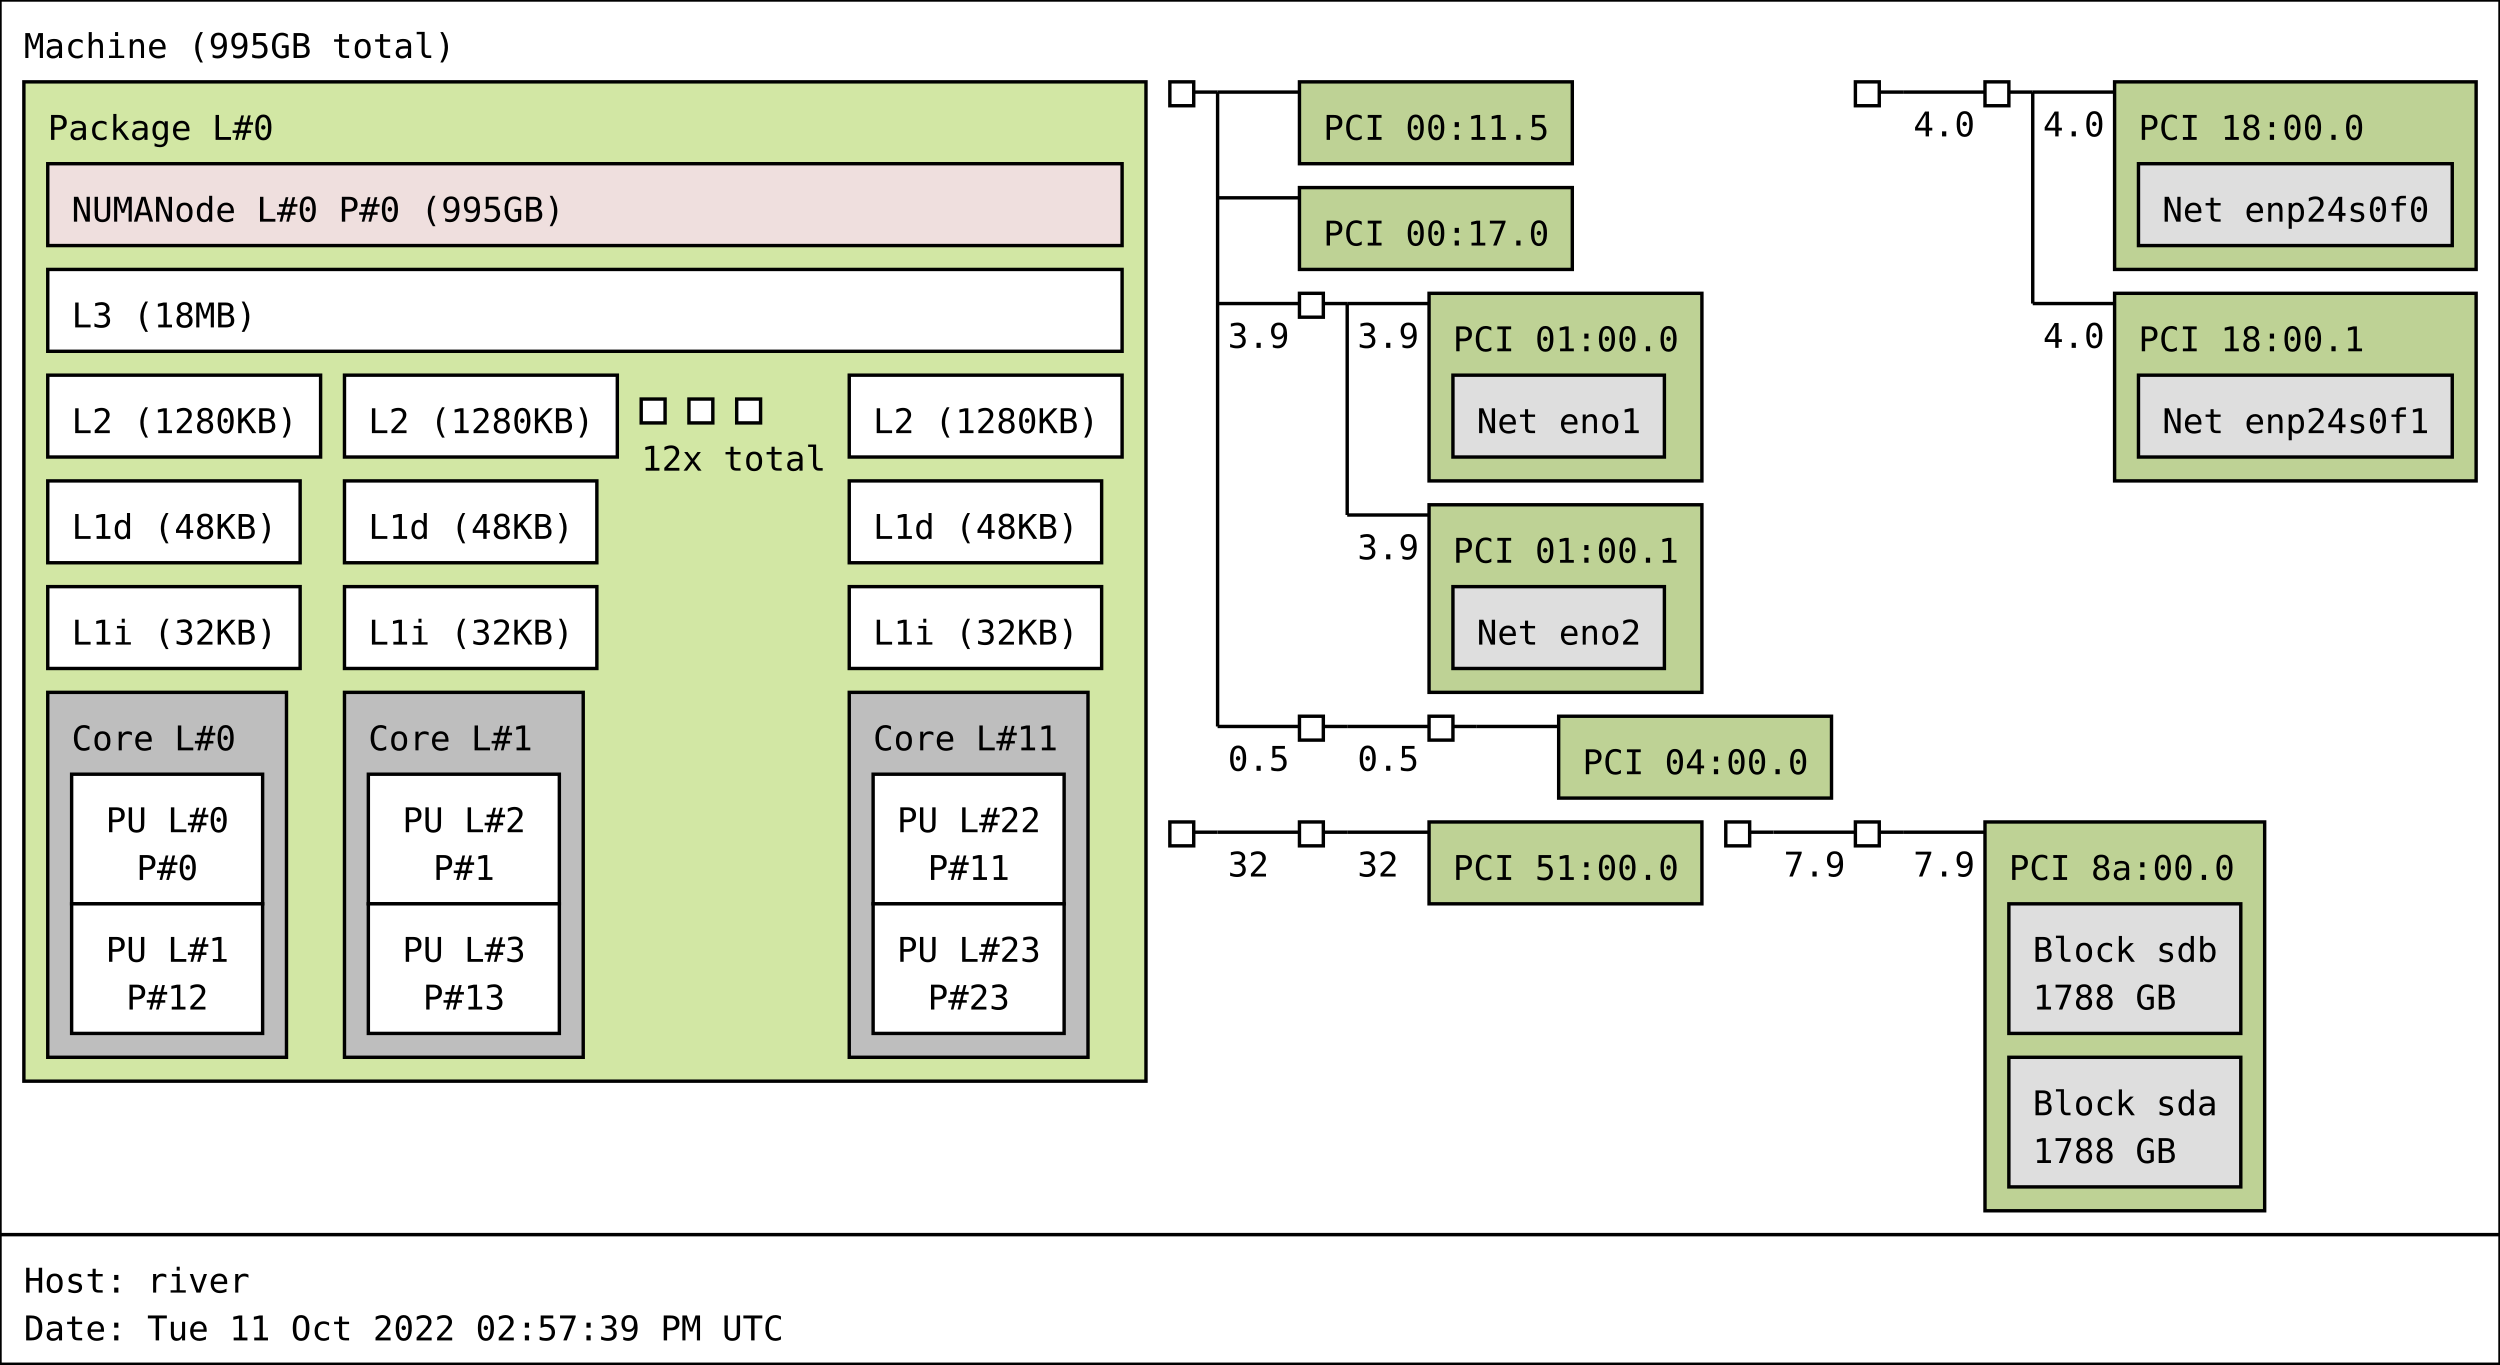
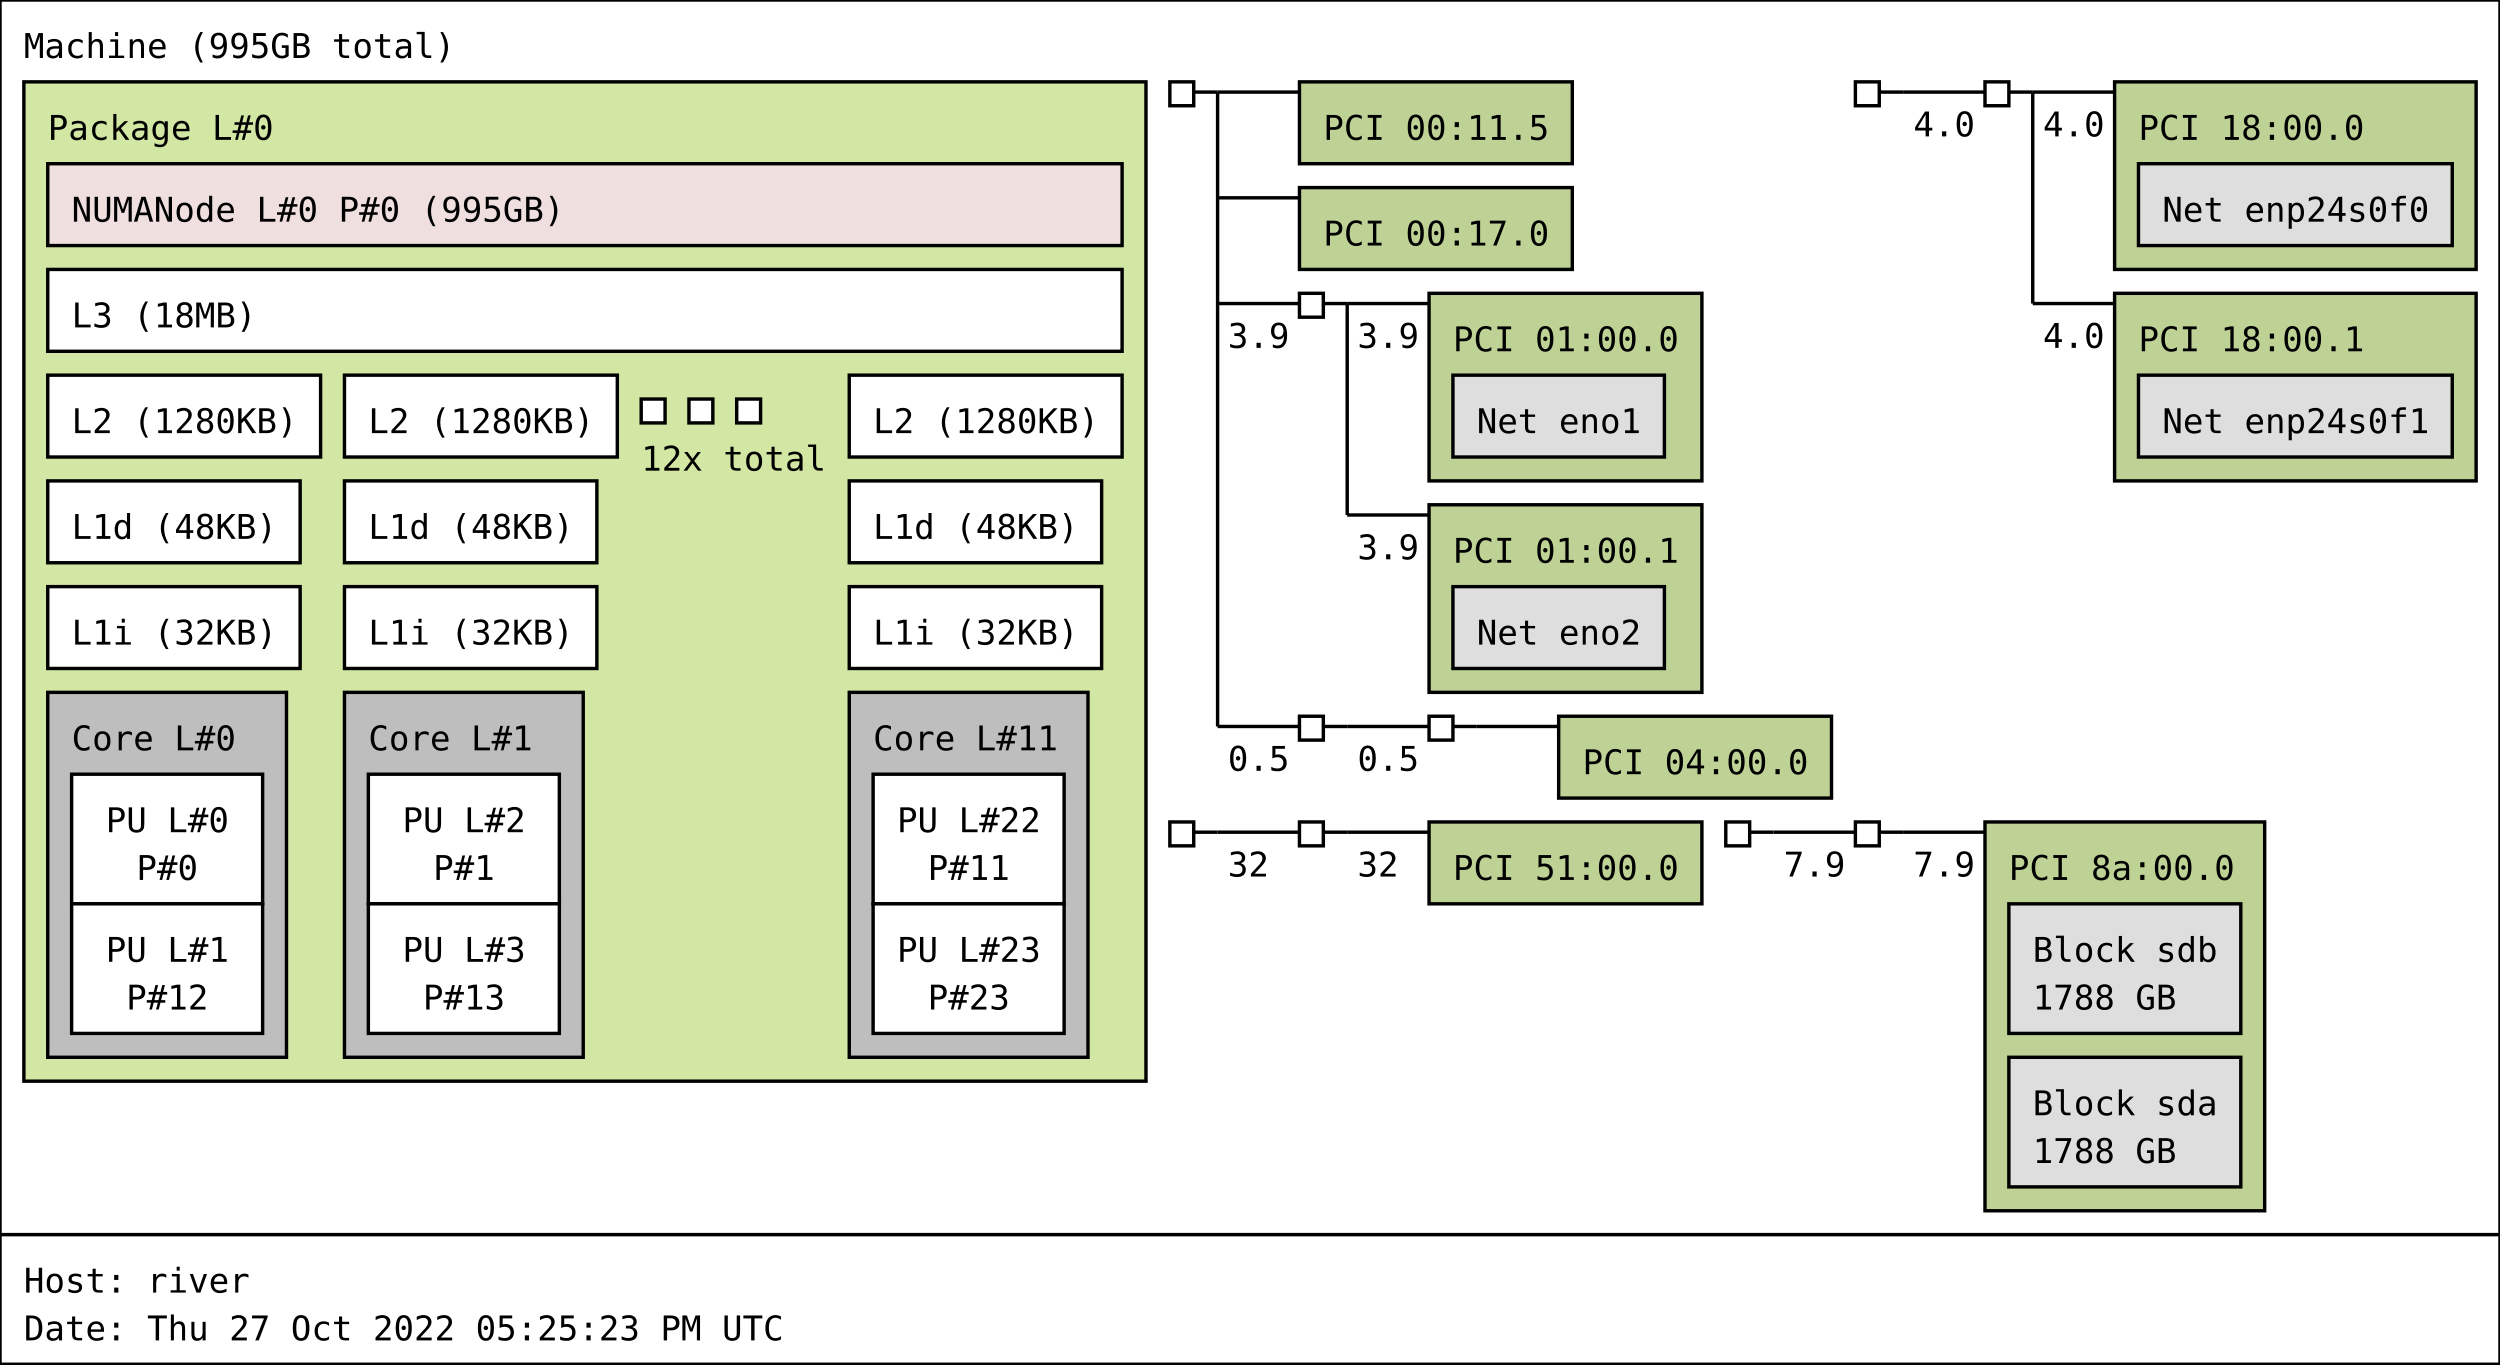
<svg xmlns="http://www.w3.org/2000/svg" width="733px" height="400px" viewBox="0 0 733px 400px" version="1.1">
  <rect id="Machine_0_rect" class="Machine" x="0" y="0" width="733" height="362" fill="rgb(255,255,255)" stroke="rgb(0,0,0)" stroke-width="1" />
  <text id="Machine_0_text" class="Machine" font-family="Monospace" x="7" y="17" fill="rgb(0,0,0)" font-size="10px">Machine (995GB total)</text>
  <rect id="Package_0_rect" class="Package" x="7" y="24" width="329" height="293" fill="rgb(210,231,164)" stroke="rgb(0,0,0)" stroke-width="1" />
  <text id="Package_0_text" class="Package" font-family="Monospace" x="14" y="41" fill="rgb(0,0,0)" font-size="10px">Package L#0</text>
  <rect id="L3_0_rect" class="L3" x="14" y="79" width="315" height="24" fill="rgb(255,255,255)" stroke="rgb(0,0,0)" stroke-width="1" />
  <text id="L3_0_text" class="L3" font-family="Monospace" x="21" y="96" fill="rgb(0,0,0)" font-size="10px">L3 (18MB)</text>
  <rect id="L2_0_rect" class="L2" x="14" y="110" width="80" height="24" fill="rgb(255,255,255)" stroke="rgb(0,0,0)" stroke-width="1" />
  <text id="L2_0_text" class="L2" font-family="Monospace" x="21" y="127" fill="rgb(0,0,0)" font-size="10px">L2 (1280KB)</text>
  <rect id="L1d_0_rect" class="L1d" x="14" y="141" width="74" height="24" fill="rgb(255,255,255)" stroke="rgb(0,0,0)" stroke-width="1" />
  <text id="L1d_0_text" class="L1d" font-family="Monospace" x="21" y="158" fill="rgb(0,0,0)" font-size="10px">L1d (48KB)</text>
  <rect id="L1i_0_rect" class="L1i" x="14" y="172" width="74" height="24" fill="rgb(255,255,255)" stroke="rgb(0,0,0)" stroke-width="1" />
  <text id="L1i_0_text" class="L1i" font-family="Monospace" x="21" y="189" fill="rgb(0,0,0)" font-size="10px">L1i (32KB)</text>
  <rect id="Core_0_rect" class="Core" x="14" y="203" width="70" height="107" fill="rgb(190,190,190)" stroke="rgb(0,0,0)" stroke-width="1" />
  <text id="Core_0_text" class="Core" font-family="Monospace" x="21" y="220" fill="rgb(0,0,0)" font-size="10px">Core L#0</text>
  <rect id="PU_0_rect" class="PU" x="21" y="227" width="56" height="38" fill="rgb(255,255,255)" stroke="rgb(0,0,0)" stroke-width="1" />
  <text id="PU_0_text" class="PU" font-family="Monospace" x="31" y="244" fill="rgb(0,0,0)" font-size="10px">PU L#0</text>
  <text id="PU_0_text_1" class="PU" font-family="Monospace" x="40" y="258" fill="rgb(0,0,0)" font-size="10px">P#0</text>
  <rect id="PU_1_rect" class="PU" x="21" y="265" width="56" height="38" fill="rgb(255,255,255)" stroke="rgb(0,0,0)" stroke-width="1" />
  <text id="PU_1_text" class="PU" font-family="Monospace" x="31" y="282" fill="rgb(0,0,0)" font-size="10px">PU L#1</text>
  <text id="PU_1_text_1" class="PU" font-family="Monospace" x="37" y="296" fill="rgb(0,0,0)" font-size="10px">P#12</text>
  <rect id="L2_1_rect" class="L2" x="101" y="110" width="80" height="24" fill="rgb(255,255,255)" stroke="rgb(0,0,0)" stroke-width="1" />
  <text id="L2_1_text" class="L2" font-family="Monospace" x="108" y="127" fill="rgb(0,0,0)" font-size="10px">L2 (1280KB)</text>
  <rect id="L1d_1_rect" class="L1d" x="101" y="141" width="74" height="24" fill="rgb(255,255,255)" stroke="rgb(0,0,0)" stroke-width="1" />
  <text id="L1d_1_text" class="L1d" font-family="Monospace" x="108" y="158" fill="rgb(0,0,0)" font-size="10px">L1d (48KB)</text>
  <rect id="L1i_1_rect" class="L1i" x="101" y="172" width="74" height="24" fill="rgb(255,255,255)" stroke="rgb(0,0,0)" stroke-width="1" />
  <text id="L1i_1_text" class="L1i" font-family="Monospace" x="108" y="189" fill="rgb(0,0,0)" font-size="10px">L1i (32KB)</text>
  <rect id="Core_1_rect" class="Core" x="101" y="203" width="70" height="107" fill="rgb(190,190,190)" stroke="rgb(0,0,0)" stroke-width="1" />
  <text id="Core_1_text" class="Core" font-family="Monospace" x="108" y="220" fill="rgb(0,0,0)" font-size="10px">Core L#1</text>
  <rect id="PU_2_rect" class="PU" x="108" y="227" width="56" height="38" fill="rgb(255,255,255)" stroke="rgb(0,0,0)" stroke-width="1" />
  <text id="PU_2_text" class="PU" font-family="Monospace" x="118" y="244" fill="rgb(0,0,0)" font-size="10px">PU L#2</text>
  <text id="PU_2_text_1" class="PU" font-family="Monospace" x="127" y="258" fill="rgb(0,0,0)" font-size="10px">P#1</text>
  <rect id="PU_3_rect" class="PU" x="108" y="265" width="56" height="38" fill="rgb(255,255,255)" stroke="rgb(0,0,0)" stroke-width="1" />
  <text id="PU_3_text" class="PU" font-family="Monospace" x="118" y="282" fill="rgb(0,0,0)" font-size="10px">PU L#3</text>
  <text id="PU_3_text_1" class="PU" font-family="Monospace" x="124" y="296" fill="rgb(0,0,0)" font-size="10px">P#13</text>
  <rect id="L2_2_rect" class="L2" x="188" y="117" width="7" height="7" fill="rgb(255,255,255)" stroke="rgb(0,0,0)" stroke-width="1" />
  <rect id="L2_2_rect" class="L2" x="202" y="117" width="7" height="7" fill="rgb(255,255,255)" stroke="rgb(0,0,0)" stroke-width="1" />
  <rect id="L2_2_rect" class="L2" x="216" y="117" width="7" height="7" fill="rgb(255,255,255)" stroke="rgb(0,0,0)" stroke-width="1" />
  <text id="L2_2_text" class="L2" font-family="Monospace" x="188" y="138" fill="rgb(0,0,0)" font-size="10px">12x total</text>
  <rect id="L2_11_rect" class="L2" x="249" y="110" width="80" height="24" fill="rgb(255,255,255)" stroke="rgb(0,0,0)" stroke-width="1" />
  <text id="L2_11_text" class="L2" font-family="Monospace" x="256" y="127" fill="rgb(0,0,0)" font-size="10px">L2 (1280KB)</text>
  <rect id="L1d_11_rect" class="L1d" x="249" y="141" width="74" height="24" fill="rgb(255,255,255)" stroke="rgb(0,0,0)" stroke-width="1" />
  <text id="L1d_11_text" class="L1d" font-family="Monospace" x="256" y="158" fill="rgb(0,0,0)" font-size="10px">L1d (48KB)</text>
  <rect id="L1i_11_rect" class="L1i" x="249" y="172" width="74" height="24" fill="rgb(255,255,255)" stroke="rgb(0,0,0)" stroke-width="1" />
  <text id="L1i_11_text" class="L1i" font-family="Monospace" x="256" y="189" fill="rgb(0,0,0)" font-size="10px">L1i (32KB)</text>
  <rect id="Core_11_rect" class="Core" x="249" y="203" width="70" height="107" fill="rgb(190,190,190)" stroke="rgb(0,0,0)" stroke-width="1" />
  <text id="Core_11_text" class="Core" font-family="Monospace" x="256" y="220" fill="rgb(0,0,0)" font-size="10px">Core L#11</text>
  <rect id="PU_22_rect" class="PU" x="256" y="227" width="56" height="38" fill="rgb(255,255,255)" stroke="rgb(0,0,0)" stroke-width="1" />
  <text id="PU_22_text" class="PU" font-family="Monospace" x="263" y="244" fill="rgb(0,0,0)" font-size="10px">PU L#22</text>
  <text id="PU_22_text_1" class="PU" font-family="Monospace" x="272" y="258" fill="rgb(0,0,0)" font-size="10px">P#11</text>
  <rect id="PU_23_rect" class="PU" x="256" y="265" width="56" height="38" fill="rgb(255,255,255)" stroke="rgb(0,0,0)" stroke-width="1" />
  <text id="PU_23_text" class="PU" font-family="Monospace" x="263" y="282" fill="rgb(0,0,0)" font-size="10px">PU L#23</text>
  <text id="PU_23_text_1" class="PU" font-family="Monospace" x="272" y="296" fill="rgb(0,0,0)" font-size="10px">P#23</text>
  <rect id="NUMANode_0_rect" class="NUMANode" x="14" y="48" width="315" height="24" fill="rgb(239,223,222)" stroke="rgb(0,0,0)" stroke-width="1" />
  <text id="NUMANode_0_text" class="NUMANode" font-family="Monospace" x="21" y="65" fill="rgb(0,0,0)" font-size="10px">NUMANode L#0 P#0 (995GB)</text>
  <rect id="HostBridge_0_rect" class="HostBridge" x="343" y="24" width="7" height="7" fill="rgb(255,255,255)" stroke="rgb(0,0,0)" stroke-width="1" />
  <line id="HostBridge_0_line" class="HostBridge" x1="350" y1="27" x2="357" y2="27" stroke="rgb(0,0,0)" stroke-width="1" />
  <line id="HostBridge_0_line_2" class="HostBridge" x1="357" y1="27" x2="381" y2="27" stroke="rgb(0,0,0)" stroke-width="1" />
  <line id="HostBridge_0_line_3" class="HostBridge" x1="357" y1="58" x2="381" y2="58" stroke="rgb(0,0,0)" stroke-width="1" />
  <line id="HostBridge_0_line_4" class="HostBridge" x1="357" y1="89" x2="381" y2="89" stroke="rgb(0,0,0)" stroke-width="1" />
  <text id="HostBridge_0_text_4" class="HostBridge" font-family="Monospace" x="360" y="102" fill="rgb(0,0,0)" font-size="10px">3.9</text>
  <line id="HostBridge_0_line_5" class="HostBridge" x1="357" y1="213" x2="381" y2="213" stroke="rgb(0,0,0)" stroke-width="1" />
  <text id="HostBridge_0_text_5" class="HostBridge" font-family="Monospace" x="360" y="226" fill="rgb(0,0,0)" font-size="10px">0.5</text>
  <line id="HostBridge_0_line_1" class="HostBridge" x1="357" y1="27" x2="357" y2="213" stroke="rgb(0,0,0)" stroke-width="1" />
  <rect id="PCI_0_rect" class="PCI" x="381" y="24" width="80" height="24" fill="rgb(190,210,149)" stroke="rgb(0,0,0)" stroke-width="1" />
  <text id="PCI_0_text" class="PCI" font-family="Monospace" x="388" y="41" fill="rgb(0,0,0)" font-size="10px">PCI 00:11.5</text>
  <rect id="PCI_1_rect" class="PCI" x="381" y="55" width="80" height="24" fill="rgb(190,210,149)" stroke="rgb(0,0,0)" stroke-width="1" />
  <text id="PCI_1_text" class="PCI" font-family="Monospace" x="388" y="72" fill="rgb(0,0,0)" font-size="10px">PCI 00:17.0</text>
  <rect id="PCIBridge_1_rect" class="PCIBridge" x="381" y="86" width="7" height="7" fill="rgb(255,255,255)" stroke="rgb(0,0,0)" stroke-width="1" />
  <line id="PCIBridge_1_line" class="PCIBridge" x1="388" y1="89" x2="395" y2="89" stroke="rgb(0,0,0)" stroke-width="1" />
  <line id="PCIBridge_1_line_2" class="PCIBridge" x1="395" y1="89" x2="419" y2="89" stroke="rgb(0,0,0)" stroke-width="1" />
  <text id="PCIBridge_1_text_2" class="PCIBridge" font-family="Monospace" x="398" y="102" fill="rgb(0,0,0)" font-size="10px">3.9</text>
  <line id="PCIBridge_1_line_3" class="PCIBridge" x1="395" y1="151" x2="419" y2="151" stroke="rgb(0,0,0)" stroke-width="1" />
  <text id="PCIBridge_1_text_3" class="PCIBridge" font-family="Monospace" x="398" y="164" fill="rgb(0,0,0)" font-size="10px">3.9</text>
  <line id="PCIBridge_1_line_1" class="PCIBridge" x1="395" y1="89" x2="395" y2="151" stroke="rgb(0,0,0)" stroke-width="1" />
  <rect id="PCI_2_rect" class="PCI" x="419" y="86" width="80" height="55" fill="rgb(190,210,149)" stroke="rgb(0,0,0)" stroke-width="1" />
  <text id="PCI_2_text" class="PCI" font-family="Monospace" x="426" y="103" fill="rgb(0,0,0)" font-size="10px">PCI 01:00.0</text>
  <rect id="Net_0_rect" class="Net" x="426" y="110" width="62" height="24" fill="rgb(222,222,222)" stroke="rgb(0,0,0)" stroke-width="1" />
  <text id="Net_0_text" class="Net" font-family="Monospace" x="433" y="127" fill="rgb(0,0,0)" font-size="10px">Net eno1</text>
  <rect id="PCI_3_rect" class="PCI" x="419" y="148" width="80" height="55" fill="rgb(190,210,149)" stroke="rgb(0,0,0)" stroke-width="1" />
  <text id="PCI_3_text" class="PCI" font-family="Monospace" x="426" y="165" fill="rgb(0,0,0)" font-size="10px">PCI 01:00.1</text>
  <rect id="Net_1_rect" class="Net" x="426" y="172" width="62" height="24" fill="rgb(222,222,222)" stroke="rgb(0,0,0)" stroke-width="1" />
  <text id="Net_1_text" class="Net" font-family="Monospace" x="433" y="189" fill="rgb(0,0,0)" font-size="10px">Net eno2</text>
  <rect id="PCIBridge_2_rect" class="PCIBridge" x="381" y="210" width="7" height="7" fill="rgb(255,255,255)" stroke="rgb(0,0,0)" stroke-width="1" />
  <line id="PCIBridge_2_line" class="PCIBridge" x1="388" y1="213" x2="395" y2="213" stroke="rgb(0,0,0)" stroke-width="1" />
  <line id="PCIBridge_2_line_2" class="PCIBridge" x1="395" y1="213" x2="419" y2="213" stroke="rgb(0,0,0)" stroke-width="1" />
  <text id="PCIBridge_2_text_2" class="PCIBridge" font-family="Monospace" x="398" y="226" fill="rgb(0,0,0)" font-size="10px">0.5</text>
  <line id="PCIBridge_2_line_1" class="PCIBridge" x1="395" y1="213" x2="395" y2="213" stroke="rgb(0,0,0)" stroke-width="1" />
  <rect id="PCIBridge_3_rect" class="PCIBridge" x="419" y="210" width="7" height="7" fill="rgb(255,255,255)" stroke="rgb(0,0,0)" stroke-width="1" />
  <line id="PCIBridge_3_line" class="PCIBridge" x1="426" y1="213" x2="433" y2="213" stroke="rgb(0,0,0)" stroke-width="1" />
  <line id="PCIBridge_3_line_2" class="PCIBridge" x1="433" y1="213" x2="457" y2="213" stroke="rgb(0,0,0)" stroke-width="1" />
  <line id="PCIBridge_3_line_1" class="PCIBridge" x1="433" y1="213" x2="433" y2="213" stroke="rgb(0,0,0)" stroke-width="1" />
  <rect id="PCI_4_rect" class="PCI" x="457" y="210" width="80" height="24" fill="rgb(190,210,149)" stroke="rgb(0,0,0)" stroke-width="1" />
  <text id="PCI_4_text" class="PCI" font-family="Monospace" x="464" y="227" fill="rgb(0,0,0)" font-size="10px">PCI 04:00.0</text>
  <rect id="HostBridge_4_rect" class="HostBridge" x="544" y="24" width="7" height="7" fill="rgb(255,255,255)" stroke="rgb(0,0,0)" stroke-width="1" />
  <line id="HostBridge_4_line" class="HostBridge" x1="551" y1="27" x2="558" y2="27" stroke="rgb(0,0,0)" stroke-width="1" />
  <line id="HostBridge_4_line_2" class="HostBridge" x1="558" y1="27" x2="582" y2="27" stroke="rgb(0,0,0)" stroke-width="1" />
  <text id="HostBridge_4_text_2" class="HostBridge" font-family="Monospace" x="561" y="40" fill="rgb(0,0,0)" font-size="10px">4.0</text>
  <line id="HostBridge_4_line_1" class="HostBridge" x1="558" y1="27" x2="558" y2="27" stroke="rgb(0,0,0)" stroke-width="1" />
  <rect id="PCIBridge_5_rect" class="PCIBridge" x="582" y="24" width="7" height="7" fill="rgb(255,255,255)" stroke="rgb(0,0,0)" stroke-width="1" />
  <line id="PCIBridge_5_line" class="PCIBridge" x1="589" y1="27" x2="596" y2="27" stroke="rgb(0,0,0)" stroke-width="1" />
  <line id="PCIBridge_5_line_2" class="PCIBridge" x1="596" y1="27" x2="620" y2="27" stroke="rgb(0,0,0)" stroke-width="1" />
  <text id="PCIBridge_5_text_2" class="PCIBridge" font-family="Monospace" x="599" y="40" fill="rgb(0,0,0)" font-size="10px">4.0</text>
  <line id="PCIBridge_5_line_3" class="PCIBridge" x1="596" y1="89" x2="620" y2="89" stroke="rgb(0,0,0)" stroke-width="1" />
  <text id="PCIBridge_5_text_3" class="PCIBridge" font-family="Monospace" x="599" y="102" fill="rgb(0,0,0)" font-size="10px">4.0</text>
  <line id="PCIBridge_5_line_1" class="PCIBridge" x1="596" y1="27" x2="596" y2="89" stroke="rgb(0,0,0)" stroke-width="1" />
  <rect id="PCI_5_rect" class="PCI" x="620" y="24" width="106" height="55" fill="rgb(190,210,149)" stroke="rgb(0,0,0)" stroke-width="1" />
  <text id="PCI_5_text" class="PCI" font-family="Monospace" x="627" y="41" fill="rgb(0,0,0)" font-size="10px">PCI 18:00.0</text>
  <rect id="Net_2_rect" class="Net" x="627" y="48" width="92" height="24" fill="rgb(222,222,222)" stroke="rgb(0,0,0)" stroke-width="1" />
  <text id="Net_2_text" class="Net" font-family="Monospace" x="634" y="65" fill="rgb(0,0,0)" font-size="10px">Net enp24s0f0</text>
  <rect id="PCI_6_rect" class="PCI" x="620" y="86" width="106" height="55" fill="rgb(190,210,149)" stroke="rgb(0,0,0)" stroke-width="1" />
  <text id="PCI_6_text" class="PCI" font-family="Monospace" x="627" y="103" fill="rgb(0,0,0)" font-size="10px">PCI 18:00.1</text>
  <rect id="Net_3_rect" class="Net" x="627" y="110" width="92" height="24" fill="rgb(222,222,222)" stroke="rgb(0,0,0)" stroke-width="1" />
  <text id="Net_3_text" class="Net" font-family="Monospace" x="634" y="127" fill="rgb(0,0,0)" font-size="10px">Net enp24s0f1</text>
  <rect id="HostBridge_6_rect" class="HostBridge" x="343" y="241" width="7" height="7" fill="rgb(255,255,255)" stroke="rgb(0,0,0)" stroke-width="1" />
  <line id="HostBridge_6_line" class="HostBridge" x1="350" y1="244" x2="357" y2="244" stroke="rgb(0,0,0)" stroke-width="1" />
  <line id="HostBridge_6_line_2" class="HostBridge" x1="357" y1="244" x2="381" y2="244" stroke="rgb(0,0,0)" stroke-width="1" />
  <text id="HostBridge_6_text_2" class="HostBridge" font-family="Monospace" x="360" y="257" fill="rgb(0,0,0)" font-size="10px">32</text>
  <line id="HostBridge_6_line_1" class="HostBridge" x1="357" y1="244" x2="357" y2="244" stroke="rgb(0,0,0)" stroke-width="1" />
  <rect id="PCIBridge_7_rect" class="PCIBridge" x="381" y="241" width="7" height="7" fill="rgb(255,255,255)" stroke="rgb(0,0,0)" stroke-width="1" />
  <line id="PCIBridge_7_line" class="PCIBridge" x1="388" y1="244" x2="395" y2="244" stroke="rgb(0,0,0)" stroke-width="1" />
  <line id="PCIBridge_7_line_2" class="PCIBridge" x1="395" y1="244" x2="419" y2="244" stroke="rgb(0,0,0)" stroke-width="1" />
  <text id="PCIBridge_7_text_2" class="PCIBridge" font-family="Monospace" x="398" y="257" fill="rgb(0,0,0)" font-size="10px">32</text>
  <line id="PCIBridge_7_line_1" class="PCIBridge" x1="395" y1="244" x2="395" y2="244" stroke="rgb(0,0,0)" stroke-width="1" />
  <rect id="PCI_7_rect" class="PCI" x="419" y="241" width="80" height="24" fill="rgb(190,210,149)" stroke="rgb(0,0,0)" stroke-width="1" />
  <text id="PCI_7_text" class="PCI" font-family="Monospace" x="426" y="258" fill="rgb(0,0,0)" font-size="10px">PCI 51:00.0</text>
  <rect id="HostBridge_8_rect" class="HostBridge" x="506" y="241" width="7" height="7" fill="rgb(255,255,255)" stroke="rgb(0,0,0)" stroke-width="1" />
  <line id="HostBridge_8_line" class="HostBridge" x1="513" y1="244" x2="520" y2="244" stroke="rgb(0,0,0)" stroke-width="1" />
  <line id="HostBridge_8_line_2" class="HostBridge" x1="520" y1="244" x2="544" y2="244" stroke="rgb(0,0,0)" stroke-width="1" />
  <text id="HostBridge_8_text_2" class="HostBridge" font-family="Monospace" x="523" y="257" fill="rgb(0,0,0)" font-size="10px">7.9</text>
  <line id="HostBridge_8_line_1" class="HostBridge" x1="520" y1="244" x2="520" y2="244" stroke="rgb(0,0,0)" stroke-width="1" />
  <rect id="PCIBridge_9_rect" class="PCIBridge" x="544" y="241" width="7" height="7" fill="rgb(255,255,255)" stroke="rgb(0,0,0)" stroke-width="1" />
  <line id="PCIBridge_9_line" class="PCIBridge" x1="551" y1="244" x2="558" y2="244" stroke="rgb(0,0,0)" stroke-width="1" />
  <line id="PCIBridge_9_line_2" class="PCIBridge" x1="558" y1="244" x2="582" y2="244" stroke="rgb(0,0,0)" stroke-width="1" />
  <text id="PCIBridge_9_text_2" class="PCIBridge" font-family="Monospace" x="561" y="257" fill="rgb(0,0,0)" font-size="10px">7.9</text>
  <line id="PCIBridge_9_line_1" class="PCIBridge" x1="558" y1="244" x2="558" y2="244" stroke="rgb(0,0,0)" stroke-width="1" />
  <rect id="PCI_8_rect" class="PCI" x="582" y="241" width="82" height="114" fill="rgb(190,210,149)" stroke="rgb(0,0,0)" stroke-width="1" />
  <text id="PCI_8_text" class="PCI" font-family="Monospace" x="589" y="258" fill="rgb(0,0,0)" font-size="10px">PCI 8a:00.0</text>
  <rect id="Block_4_rect" class="Block" x="589" y="265" width="68" height="38" fill="rgb(222,222,222)" stroke="rgb(0,0,0)" stroke-width="1" />
  <text id="Block_4_text" class="Block" font-family="Monospace" x="596" y="282" fill="rgb(0,0,0)" font-size="10px">Block sdb</text>
  <text id="Block_4_text_1" class="Block" font-family="Monospace" x="596" y="296" fill="rgb(0,0,0)" font-size="10px">1788 GB</text>
  <rect id="Block_5_rect" class="Block" x="589" y="310" width="68" height="38" fill="rgb(222,222,222)" stroke="rgb(0,0,0)" stroke-width="1" />
  <text id="Block_5_text" class="Block" font-family="Monospace" x="596" y="327" fill="rgb(0,0,0)" font-size="10px">Block sda</text>
  <text id="Block_5_text_1" class="Block" font-family="Monospace" x="596" y="341" fill="rgb(0,0,0)" font-size="10px">1788 GB</text>
  <rect id="anon_rect" x="0" y="362" width="733" height="38" fill="rgb(255,255,255)" stroke="rgb(0,0,0)" stroke-width="1" />
  <text id="anon_text" font-family="Monospace" x="7" y="379" fill="rgb(0,0,0)" font-size="10px">Host: river</text>
-   <text id="anon_text_1" font-family="Monospace" x="7" y="393" fill="rgb(0,0,0)" font-size="10px">Date: Tue 11 Oct 2022 02:57:39 PM UTC</text>
+   <text id="anon_text_1" font-family="Monospace" x="7" y="393" fill="rgb(0,0,0)" font-size="10px">Date: Thu 27 Oct 2022 05:25:23 PM UTC</text>
</svg>
